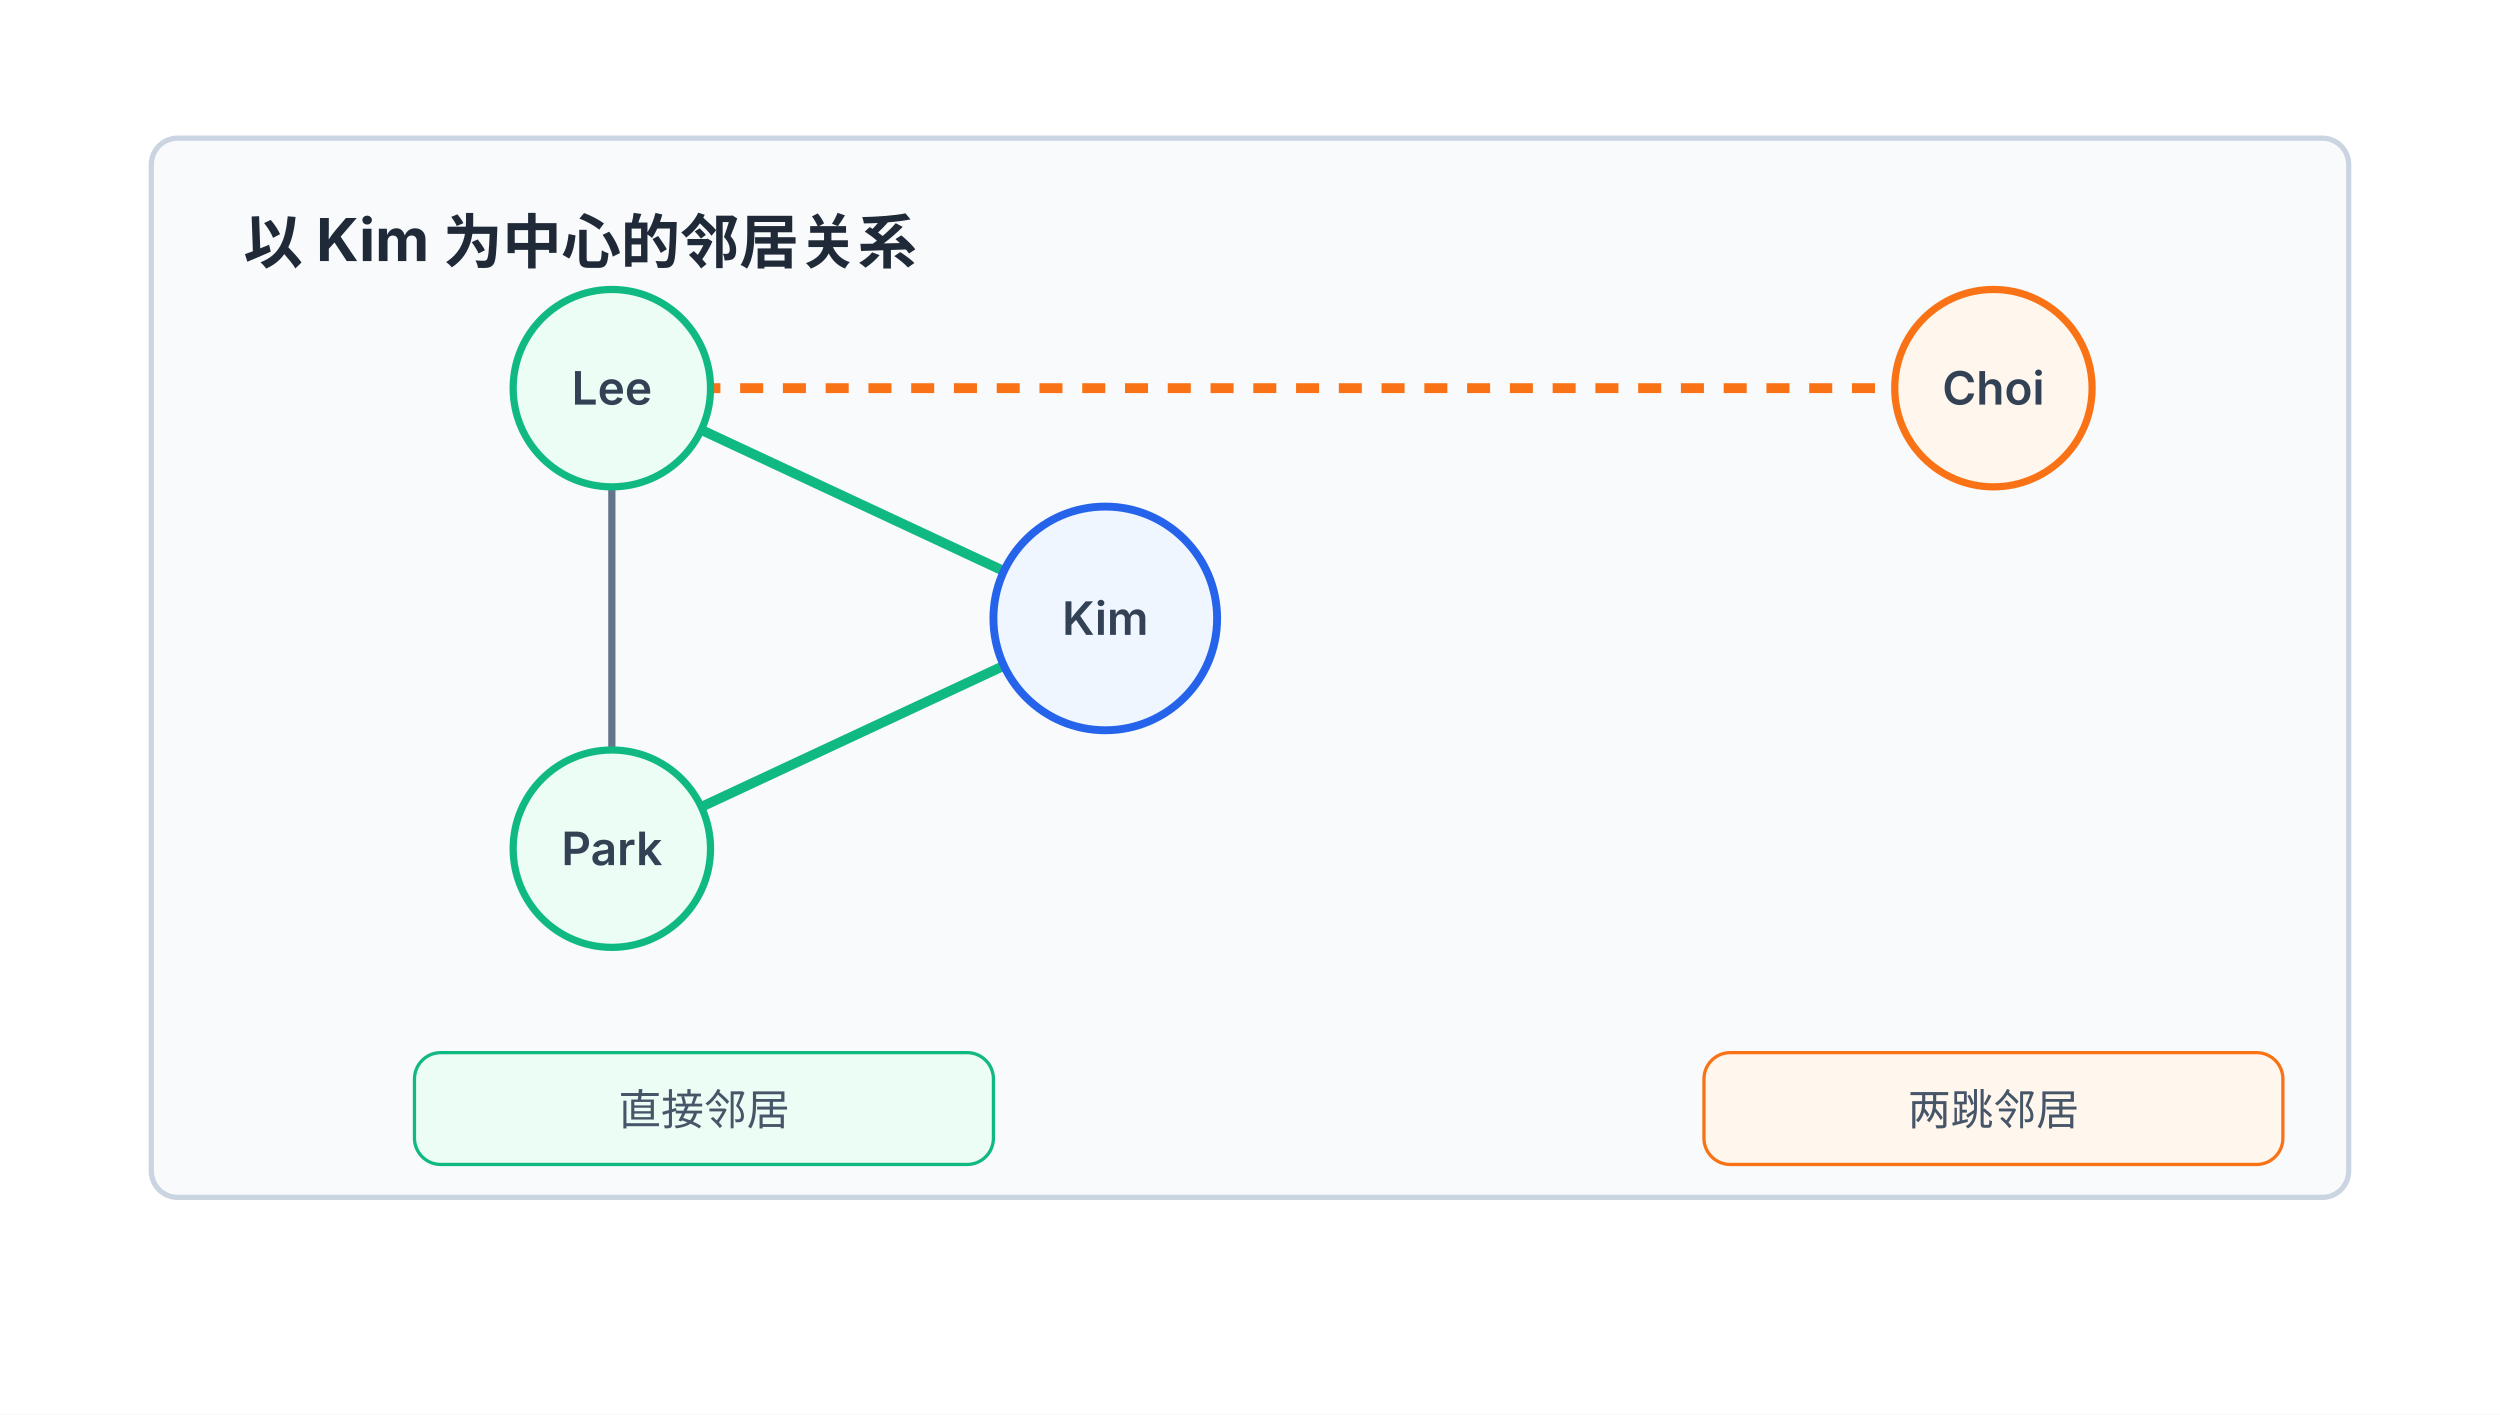
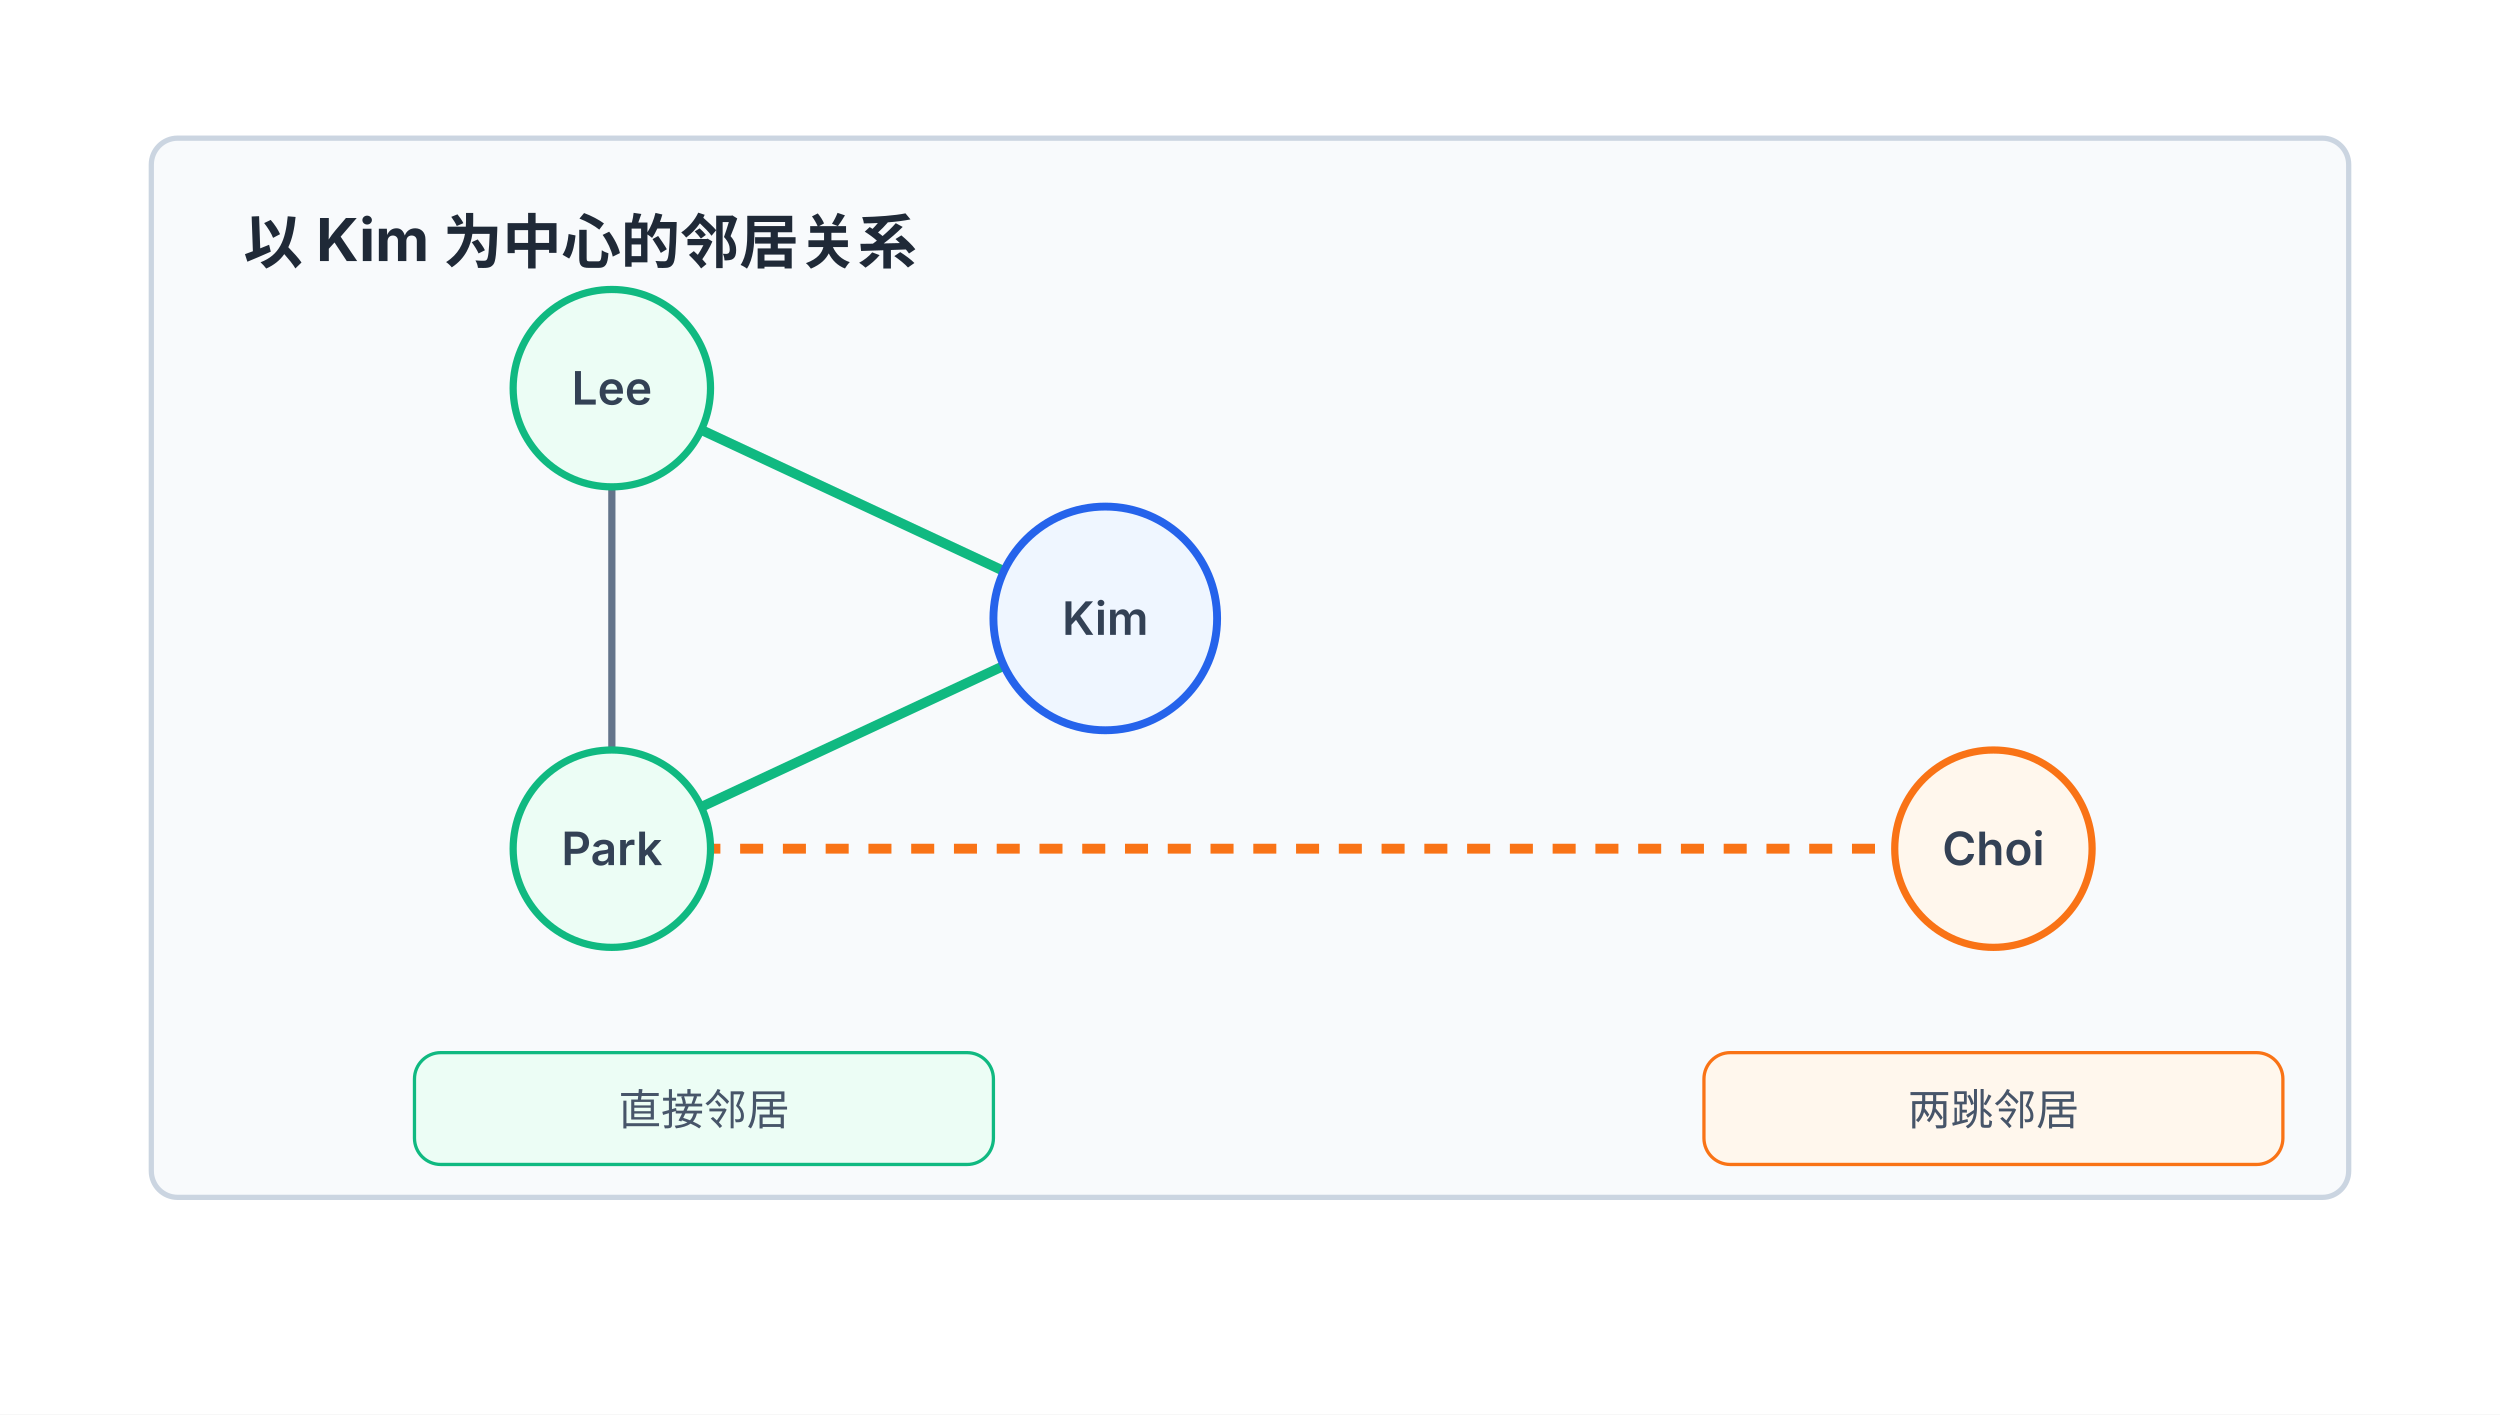
<svg xmlns="http://www.w3.org/2000/svg" viewBox="0 0 760 430" role="img" aria-labelledby="title desc">
  <defs>
    <style>
      .panel-title { font: 700 18px system-ui, -apple-system, BlinkMacSystemFont, "Segoe UI", sans-serif; fill: #1f2937; }
      .label { font: 600 14px system-ui, -apple-system, BlinkMacSystemFont, "Segoe UI", sans-serif; fill: #334155; }
      .small { font: 400 13px system-ui, -apple-system, BlinkMacSystemFont, "Segoe UI", sans-serif; fill: #475569; }
      .box { fill: #f8fafc; stroke: #cbd5e1; stroke-width: 1.6; }
      .start { fill: #eff6ff; stroke: #2563eb; stroke-width: 2.4; }
      .direct { fill: #ecfdf5; stroke: #10b981; stroke-width: 2.2; }
      .hop { fill: #fff7ed; stroke: #f97316; stroke-width: 2.2; }
      .edge { stroke: #64748b; stroke-width: 2.2; fill: none; }
      .edge-direct { stroke: #10b981; stroke-width: 3; fill: none; }
      .edge-hop { stroke: #f97316; stroke-width: 3; fill: none; stroke-dasharray: 7 6; }
    </style>
  </defs>
  <rect width="760" height="430" fill="#ffffff" />
  <rect x="46" y="42" width="668" height="322" rx="8" class="box" />
  <text x="74" y="80" class="panel-title">以 Kim 为中心的邻居关系</text>
  <g transform="translate(86 188)">
    <line x1="250" y1="0" x2="100" y2="-70" class="edge-direct" />
    <line x1="250" y1="0" x2="100" y2="70" class="edge-direct" />
-     <line x1="100" y1="-70" x2="520" y2="-70" class="edge-hop" />
+     <line x1="100" y1="70" x2="520" y2="70" class="edge-hop" />
    <line x1="100" y1="-70" x2="100" y2="70" class="edge" />
    <circle cx="250" cy="0" r="34" class="start" />
    <circle cx="100" cy="-70" r="30" class="direct" />
    <circle cx="100" cy="70" r="30" class="direct" />
-     <circle cx="520" cy="-70" r="30" class="hop" />
+     <circle cx="520" cy="70" r="30" class="hop" />
    <text x="250" y="5" text-anchor="middle" class="label">Kim</text>
    <text x="100" y="-65" text-anchor="middle" class="label">Lee</text>
    <text x="100" y="75" text-anchor="middle" class="label">Park</text>
-     <text x="520" y="-65" text-anchor="middle" class="label">Choi</text>
+     <text x="520" y="75" text-anchor="middle" class="label">Choi</text>
    <rect x="40" y="132" width="176" height="34" rx="8" fill="#ecfdf5" stroke="#10b981" />
    <text x="128" y="154" text-anchor="middle" class="small">直接邻居</text>
    <rect x="432" y="132" width="176" height="34" rx="8" fill="#fff7ed" stroke="#f97316" />
    <text x="520" y="154" text-anchor="middle" class="small">两跳邻居</text>
  </g>
</svg>
